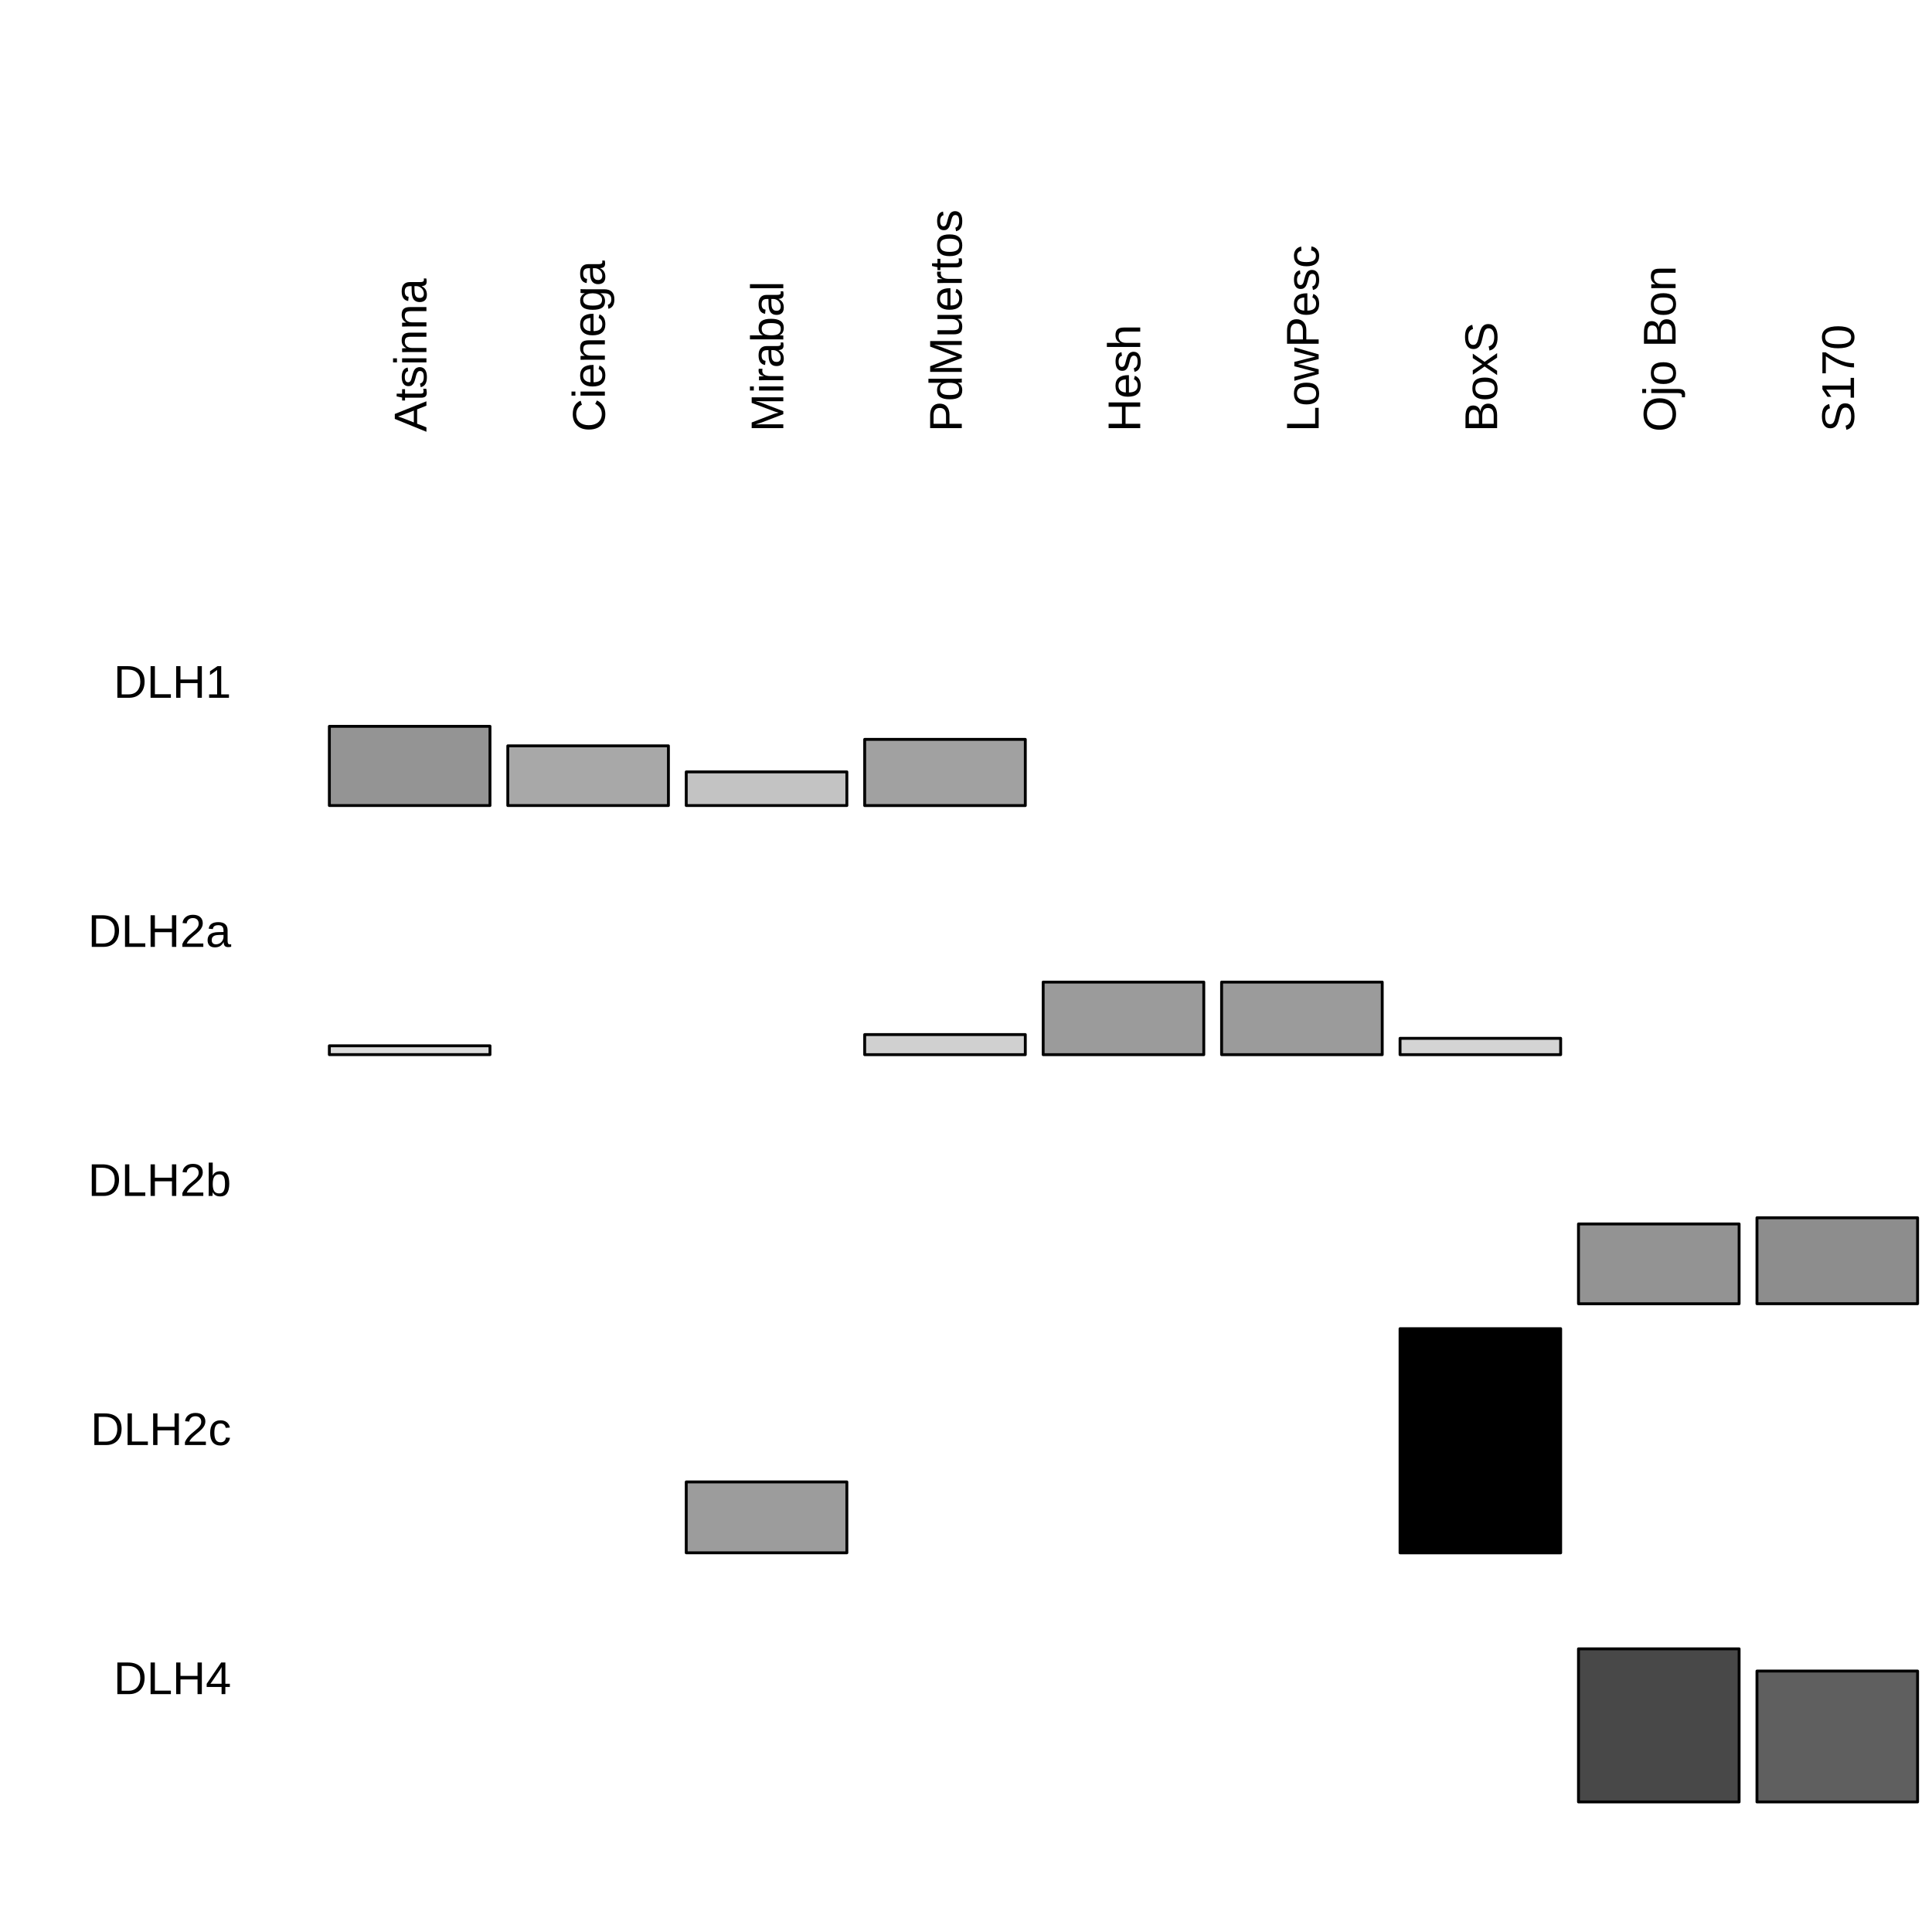
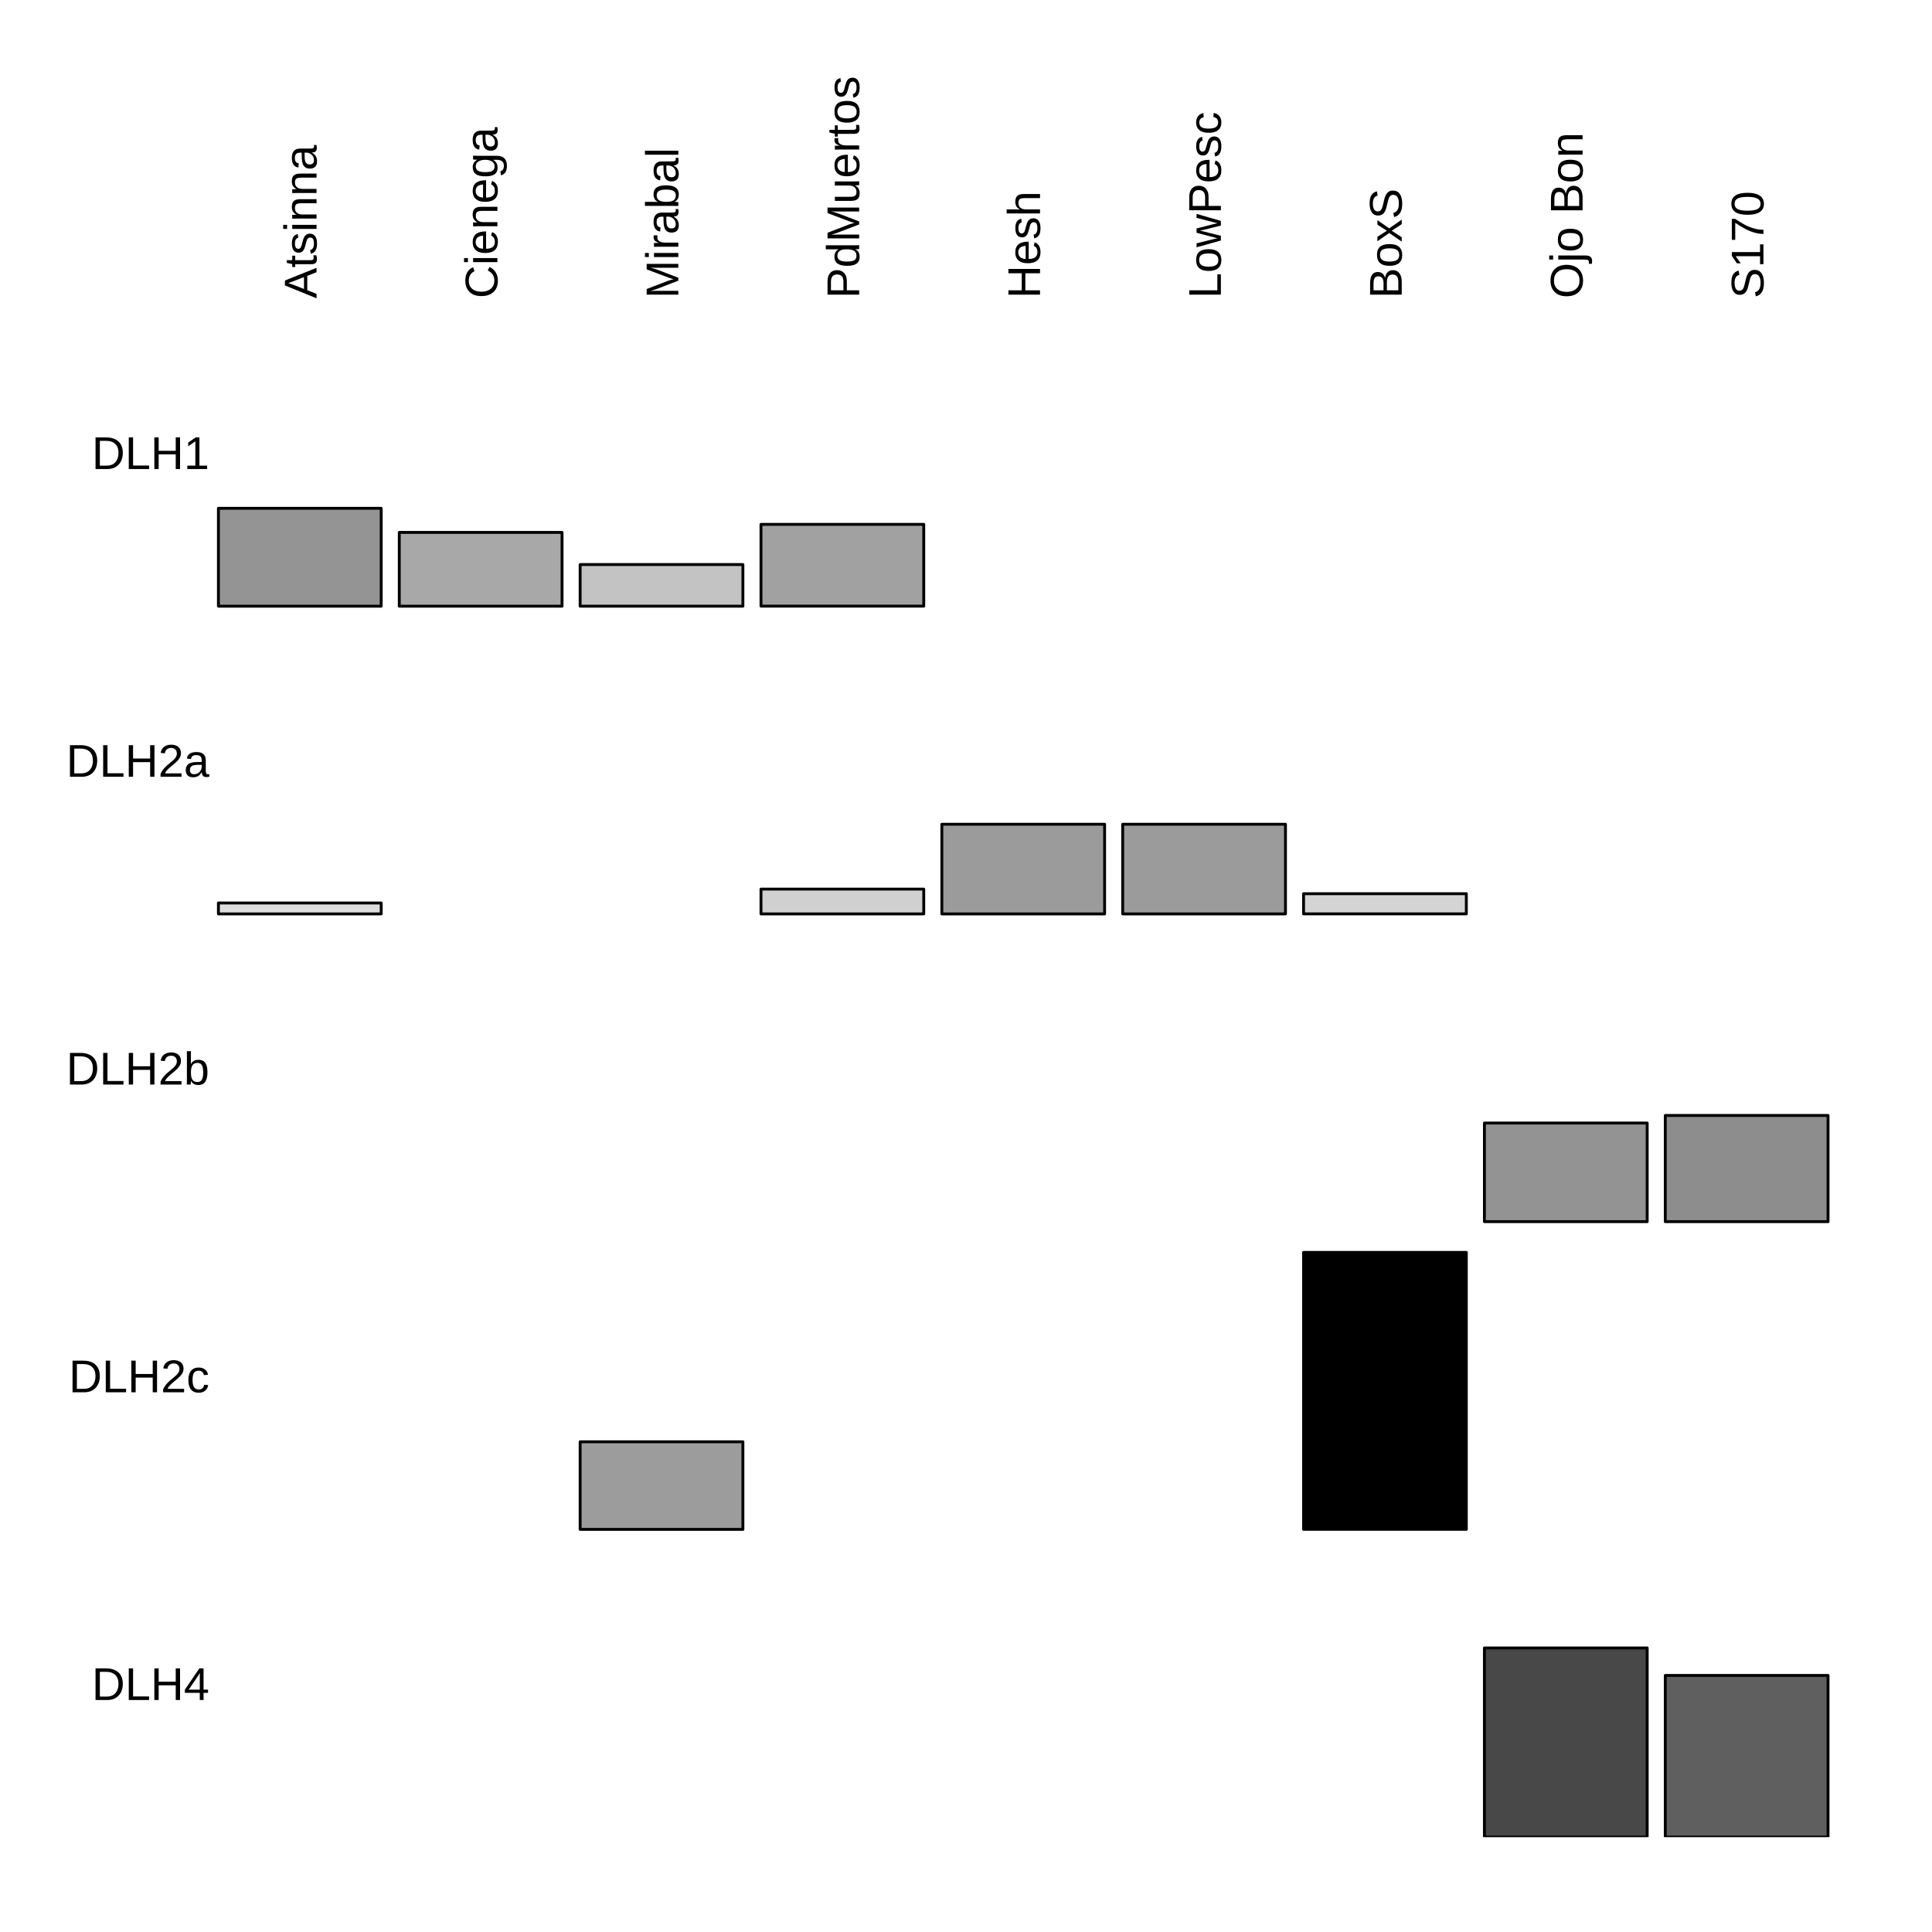
<svg xmlns="http://www.w3.org/2000/svg" class="svglite" width="504.00pt" height="504.00pt" viewBox="0 0 504.00 504.00">
  <defs>
    <style type="text/css">
    .svglite line, .svglite polyline, .svglite polygon, .svglite path, .svglite rect, .svglite circle {
      fill: none;
      stroke: #000000;
      stroke-linecap: round;
      stroke-linejoin: round;
      stroke-miterlimit: 10.00;
    }
    .svglite text {
      white-space: pre;
    }
  </style>
  </defs>
  <rect width="100%" height="100%" style="stroke: none; fill: #FFFFFF;" />
  <defs>
    <clipPath id="cpMC4wMHw1MDQuMDB8MC4wMHw1MDQuMDA=">
      <rect x="0.00" y="0.00" width="504.00" height="504.00" />
    </clipPath>
  </defs>
  <g clip-path="url(#cpMC4wMHw1MDQuMDB8MC4wMHw1MDQuMDA=)">
</g>
  <defs>
-     <clipPath id="cpMS40NHw1MDIuNTZ8MS40NHw1MDIuNTY=">
-       <rect x="1.44" y="1.44" width="501.12" height="501.12" />
+     <clipPath id="cpNTQuNjJ8NDc5LjI1fDc3Ljg1fDQ3OS4yNQ==">
+       <rect x="54.62" y="77.85" width="424.63" height="401.40" />
    </clipPath>
  </defs>
-   <g clip-path="url(#cpMS40NHw1MDIuNTZ8MS40NHw1MDIuNTY=)">
-     <rect x="85.92" y="189.48" width="41.90" height="20.66" style="stroke-width: 0.75; fill: #949494;" />
-     <rect x="85.92" y="272.82" width="41.90" height="2.30" style="stroke-width: 0.75; fill: #DCDCDC;" />
-     <rect x="85.92" y="340.11" width="41.90" height="0.00" style="stroke-width: 0.75; fill: #ECECEC;" />
-     <rect x="85.92" y="470.07" width="41.90" height="0.00" style="stroke-width: 0.75; fill: #F3F3F3;" />
-     <rect x="132.47" y="194.57" width="41.90" height="15.57" style="stroke-width: 0.75; fill: #A8A8A8;" />
-     <rect x="132.47" y="275.13" width="41.90" height="0.00" style="stroke-width: 0.75; fill: #F3F3F3;" />
-     <rect x="132.47" y="340.11" width="41.90" height="0.00" style="stroke-width: 0.75; fill: #F2F2F2;" />
-     <rect x="179.02" y="201.36" width="41.90" height="8.78" style="stroke-width: 0.75; fill: #C3C3C3;" />
-     <rect x="179.02" y="275.13" width="41.90" height="0.00" style="stroke-width: 0.75; fill: #EBEBEB;" />
-     <rect x="179.02" y="340.11" width="41.90" height="0.00" style="stroke-width: 0.75; fill: #F2F2F2;" />
-     <rect x="179.02" y="386.59" width="41.90" height="18.49" style="stroke-width: 0.75; fill: #9C9C9C;" />
-     <rect x="225.57" y="192.88" width="41.90" height="17.27" style="stroke-width: 0.75; fill: #A1A1A1;" />
-     <rect x="225.57" y="269.89" width="41.90" height="5.24" style="stroke-width: 0.75; fill: #D0D0D0;" />
-     <rect x="225.57" y="340.11" width="41.90" height="0.00" style="stroke-width: 0.75; fill: #ECECEC;" />
-     <rect x="272.13" y="256.20" width="41.90" height="18.93" style="stroke-width: 0.75; fill: #9B9B9B;" />
-     <rect x="272.13" y="340.11" width="41.90" height="0.00" style="stroke-width: 0.75; fill: #E5E5E5;" />
-     <rect x="318.68" y="210.14" width="41.90" height="0.00" style="stroke-width: 0.75; fill: #F8F8F8;" />
-     <rect x="318.68" y="256.20" width="41.90" height="18.93" style="stroke-width: 0.75; fill: #9B9B9B;" />
-     <rect x="318.68" y="340.11" width="41.90" height="0.00" style="stroke-width: 0.75; fill: #E5E5E5;" />
-     <rect x="365.23" y="270.87" width="41.90" height="4.26" style="stroke-width: 0.75; fill: #D4D4D4;" />
-     <rect x="365.23" y="340.11" width="41.90" height="0.00" style="stroke-width: 0.75; fill: #ECECEC;" />
-     <rect x="365.23" y="346.61" width="41.90" height="58.48" style="stroke-width: 0.75; fill: #000000;" />
-     <rect x="411.78" y="319.29" width="41.90" height="20.82" style="stroke-width: 0.75; fill: #939393;" />
-     <rect x="411.78" y="430.13" width="41.90" height="39.94" style="stroke-width: 0.75; fill: #484848;" />
-     <rect x="458.34" y="317.68" width="41.90" height="22.42" style="stroke-width: 0.75; fill: #8D8D8D;" />
-     <rect x="458.34" y="435.93" width="41.90" height="34.14" style="stroke-width: 0.75; fill: #5F5F5F;" />
-     <text x="60.31" y="182.03" text-anchor="end" style="font-size: 12.00px; font-family: &quot;Arial&quot;;" textLength="32.60px" lengthAdjust="spacingAndGlyphs">DLH1</text>
-     <text x="60.31" y="247.01" text-anchor="end" style="font-size: 12.00px; font-family: &quot;Arial&quot;;" textLength="39.96px" lengthAdjust="spacingAndGlyphs">DLH2a</text>
-     <text x="60.31" y="311.99" text-anchor="end" style="font-size: 12.00px; font-family: &quot;Arial&quot;;" textLength="40.22px" lengthAdjust="spacingAndGlyphs">DLH2b</text>
-     <text x="60.31" y="376.97" text-anchor="end" style="font-size: 12.00px; font-family: &quot;Arial&quot;;" textLength="39.20px" lengthAdjust="spacingAndGlyphs">DLH2c</text>
-     <text x="60.31" y="441.95" text-anchor="end" style="font-size: 12.00px; font-family: &quot;Arial&quot;;" textLength="32.60px" lengthAdjust="spacingAndGlyphs">DLH4</text>
-     <text transform="translate(111.24,112.67) rotate(-90)" style="font-size: 12.00px; font-family: &quot;Arial&quot;;" textLength="44.88px" lengthAdjust="spacingAndGlyphs">Atsinna</text>
-     <text transform="translate(157.79,112.67) rotate(-90)" style="font-size: 12.00px; font-family: &quot;Arial&quot;;" textLength="49.08px" lengthAdjust="spacingAndGlyphs">Cienega</text>
-     <text transform="translate(204.34,112.67) rotate(-90)" style="font-size: 12.00px; font-family: &quot;Arial&quot;;" textLength="44.29px" lengthAdjust="spacingAndGlyphs">Mirabal</text>
-     <text transform="translate(250.90,112.67) rotate(-90)" style="font-size: 12.00px; font-family: &quot;Arial&quot;;" textLength="63.45px" lengthAdjust="spacingAndGlyphs">PdMuertos</text>
-     <text transform="translate(297.45,112.67) rotate(-90)" style="font-size: 12.00px; font-family: &quot;Arial&quot;;" textLength="30.28px" lengthAdjust="spacingAndGlyphs">Hesh</text>
-     <text transform="translate(344.00,112.67) rotate(-90)" style="font-size: 12.00px; font-family: &quot;Arial&quot;;" textLength="50.70px" lengthAdjust="spacingAndGlyphs">LowPesc</text>
-     <text transform="translate(390.55,112.67) rotate(-90)" style="font-size: 12.00px; font-family: &quot;Arial&quot;;" textLength="29.94px" lengthAdjust="spacingAndGlyphs">BoxS</text>
-     <text transform="translate(437.11,112.67) rotate(-90)" style="font-size: 12.00px; font-family: &quot;Arial&quot;;" textLength="47.13px" lengthAdjust="spacingAndGlyphs">Ojo Bon</text>
-     <text transform="translate(483.66,112.67) rotate(-90)" style="font-size: 12.00px; font-family: &quot;Arial&quot;;" textLength="30.54px" lengthAdjust="spacingAndGlyphs">S170</text>
+   <g clip-path="url(#cpNTQuNjJ8NDc5LjI1fDc3Ljg1fDQ3OS4yNQ==)">
+     <rect x="56.98" y="132.60" width="42.46" height="25.53" style="stroke-width: 0.75; fill: #949494;" />
+     <rect x="56.98" y="235.56" width="42.46" height="2.85" style="stroke-width: 0.75; fill: #DCDCDC;" />
+     <rect x="56.98" y="318.69" width="42.46" height="0.00" style="stroke-width: 0.75; fill: #ECECEC;" />
+     <rect x="56.98" y="479.25" width="42.46" height="0.00" style="stroke-width: 0.75; fill: #F3F3F3;" />
+     <rect x="104.16" y="138.89" width="42.46" height="19.24" style="stroke-width: 0.75; fill: #A8A8A8;" />
+     <rect x="104.16" y="238.41" width="42.46" height="0.00" style="stroke-width: 0.75; fill: #F3F3F3;" />
+     <rect x="104.16" y="318.69" width="42.46" height="0.00" style="stroke-width: 0.75; fill: #F2F2F2;" />
+     <rect x="151.34" y="147.28" width="42.46" height="10.85" style="stroke-width: 0.75; fill: #C3C3C3;" />
+     <rect x="151.34" y="238.41" width="42.46" height="0.00" style="stroke-width: 0.75; fill: #EBEBEB;" />
+     <rect x="151.34" y="318.69" width="42.46" height="0.00" style="stroke-width: 0.75; fill: #F2F2F2;" />
+     <rect x="151.34" y="376.12" width="42.46" height="22.85" style="stroke-width: 0.75; fill: #9C9C9C;" />
+     <rect x="198.52" y="136.79" width="42.46" height="21.33" style="stroke-width: 0.75; fill: #A1A1A1;" />
+     <rect x="198.52" y="231.94" width="42.46" height="6.47" style="stroke-width: 0.75; fill: #D0D0D0;" />
+     <rect x="198.52" y="318.69" width="42.46" height="0.00" style="stroke-width: 0.75; fill: #ECECEC;" />
+     <rect x="245.70" y="215.02" width="42.46" height="23.39" style="stroke-width: 0.75; fill: #9B9B9B;" />
+     <rect x="245.70" y="318.69" width="42.46" height="0.00" style="stroke-width: 0.75; fill: #E5E5E5;" />
+     <rect x="292.88" y="158.13" width="42.46" height="0.00" style="stroke-width: 0.75; fill: #F8F8F8;" />
+     <rect x="292.88" y="215.02" width="42.46" height="23.39" style="stroke-width: 0.75; fill: #9B9B9B;" />
+     <rect x="292.88" y="318.69" width="42.46" height="0.00" style="stroke-width: 0.75; fill: #E5E5E5;" />
+     <rect x="340.06" y="233.14" width="42.46" height="5.26" style="stroke-width: 0.75; fill: #D4D4D4;" />
+     <rect x="340.06" y="318.69" width="42.46" height="0.00" style="stroke-width: 0.75; fill: #ECECEC;" />
+     <rect x="340.06" y="326.71" width="42.46" height="72.25" style="stroke-width: 0.75; fill: #000000;" />
+     <rect x="387.24" y="292.97" width="42.46" height="25.72" style="stroke-width: 0.75; fill: #939393;" />
+     <rect x="387.24" y="429.90" width="42.46" height="49.34" style="stroke-width: 0.75; fill: #484848;" />
+     <rect x="434.42" y="290.99" width="42.46" height="27.70" style="stroke-width: 0.75; fill: #8D8D8D;" />
+     <rect x="434.42" y="437.07" width="42.46" height="42.17" style="stroke-width: 0.75; fill: #5F5F5F;" />
+   </g>
+   <g clip-path="url(#cpMC4wMHw1MDQuMDB8MC4wMHw1MDQuMDA=)">
+     <text x="54.62" y="122.36" text-anchor="end" style="font-size: 12.00px; font-family: &quot;Arial&quot;;" textLength="32.60px" lengthAdjust="spacingAndGlyphs">DLH1</text>
+     <text x="54.62" y="202.64" text-anchor="end" style="font-size: 12.00px; font-family: &quot;Arial&quot;;" textLength="39.96px" lengthAdjust="spacingAndGlyphs">DLH2a</text>
+     <text x="54.62" y="282.92" text-anchor="end" style="font-size: 12.00px; font-family: &quot;Arial&quot;;" textLength="40.22px" lengthAdjust="spacingAndGlyphs">DLH2b</text>
+     <text x="54.62" y="363.20" text-anchor="end" style="font-size: 12.00px; font-family: &quot;Arial&quot;;" textLength="39.20px" lengthAdjust="spacingAndGlyphs">DLH2c</text>
+     <text x="54.62" y="443.48" text-anchor="end" style="font-size: 12.00px; font-family: &quot;Arial&quot;;" textLength="32.60px" lengthAdjust="spacingAndGlyphs">DLH4</text>
+     <text transform="translate(82.58,77.85) rotate(-90)" style="font-size: 12.00px; font-family: &quot;Arial&quot;;" textLength="44.88px" lengthAdjust="spacingAndGlyphs">Atsinna</text>
+     <text transform="translate(129.76,77.85) rotate(-90)" style="font-size: 12.00px; font-family: &quot;Arial&quot;;" textLength="49.08px" lengthAdjust="spacingAndGlyphs">Cienega</text>
+     <text transform="translate(176.95,77.85) rotate(-90)" style="font-size: 12.00px; font-family: &quot;Arial&quot;;" textLength="44.29px" lengthAdjust="spacingAndGlyphs">Mirabal</text>
+     <text transform="translate(224.13,77.85) rotate(-90)" style="font-size: 12.00px; font-family: &quot;Arial&quot;;" textLength="63.45px" lengthAdjust="spacingAndGlyphs">PdMuertos</text>
+     <text transform="translate(271.31,77.85) rotate(-90)" style="font-size: 12.00px; font-family: &quot;Arial&quot;;" textLength="30.28px" lengthAdjust="spacingAndGlyphs">Hesh</text>
+     <text transform="translate(318.49,77.85) rotate(-90)" style="font-size: 12.00px; font-family: &quot;Arial&quot;;" textLength="50.70px" lengthAdjust="spacingAndGlyphs">LowPesc</text>
+     <text transform="translate(365.67,77.85) rotate(-90)" style="font-size: 12.00px; font-family: &quot;Arial&quot;;" textLength="29.94px" lengthAdjust="spacingAndGlyphs">BoxS</text>
+     <text transform="translate(412.85,77.85) rotate(-90)" style="font-size: 12.00px; font-family: &quot;Arial&quot;;" textLength="47.13px" lengthAdjust="spacingAndGlyphs">Ojo Bon</text>
+     <text transform="translate(460.03,77.85) rotate(-90)" style="font-size: 12.00px; font-family: &quot;Arial&quot;;" textLength="30.54px" lengthAdjust="spacingAndGlyphs">S170</text>
  </g>
</svg>
